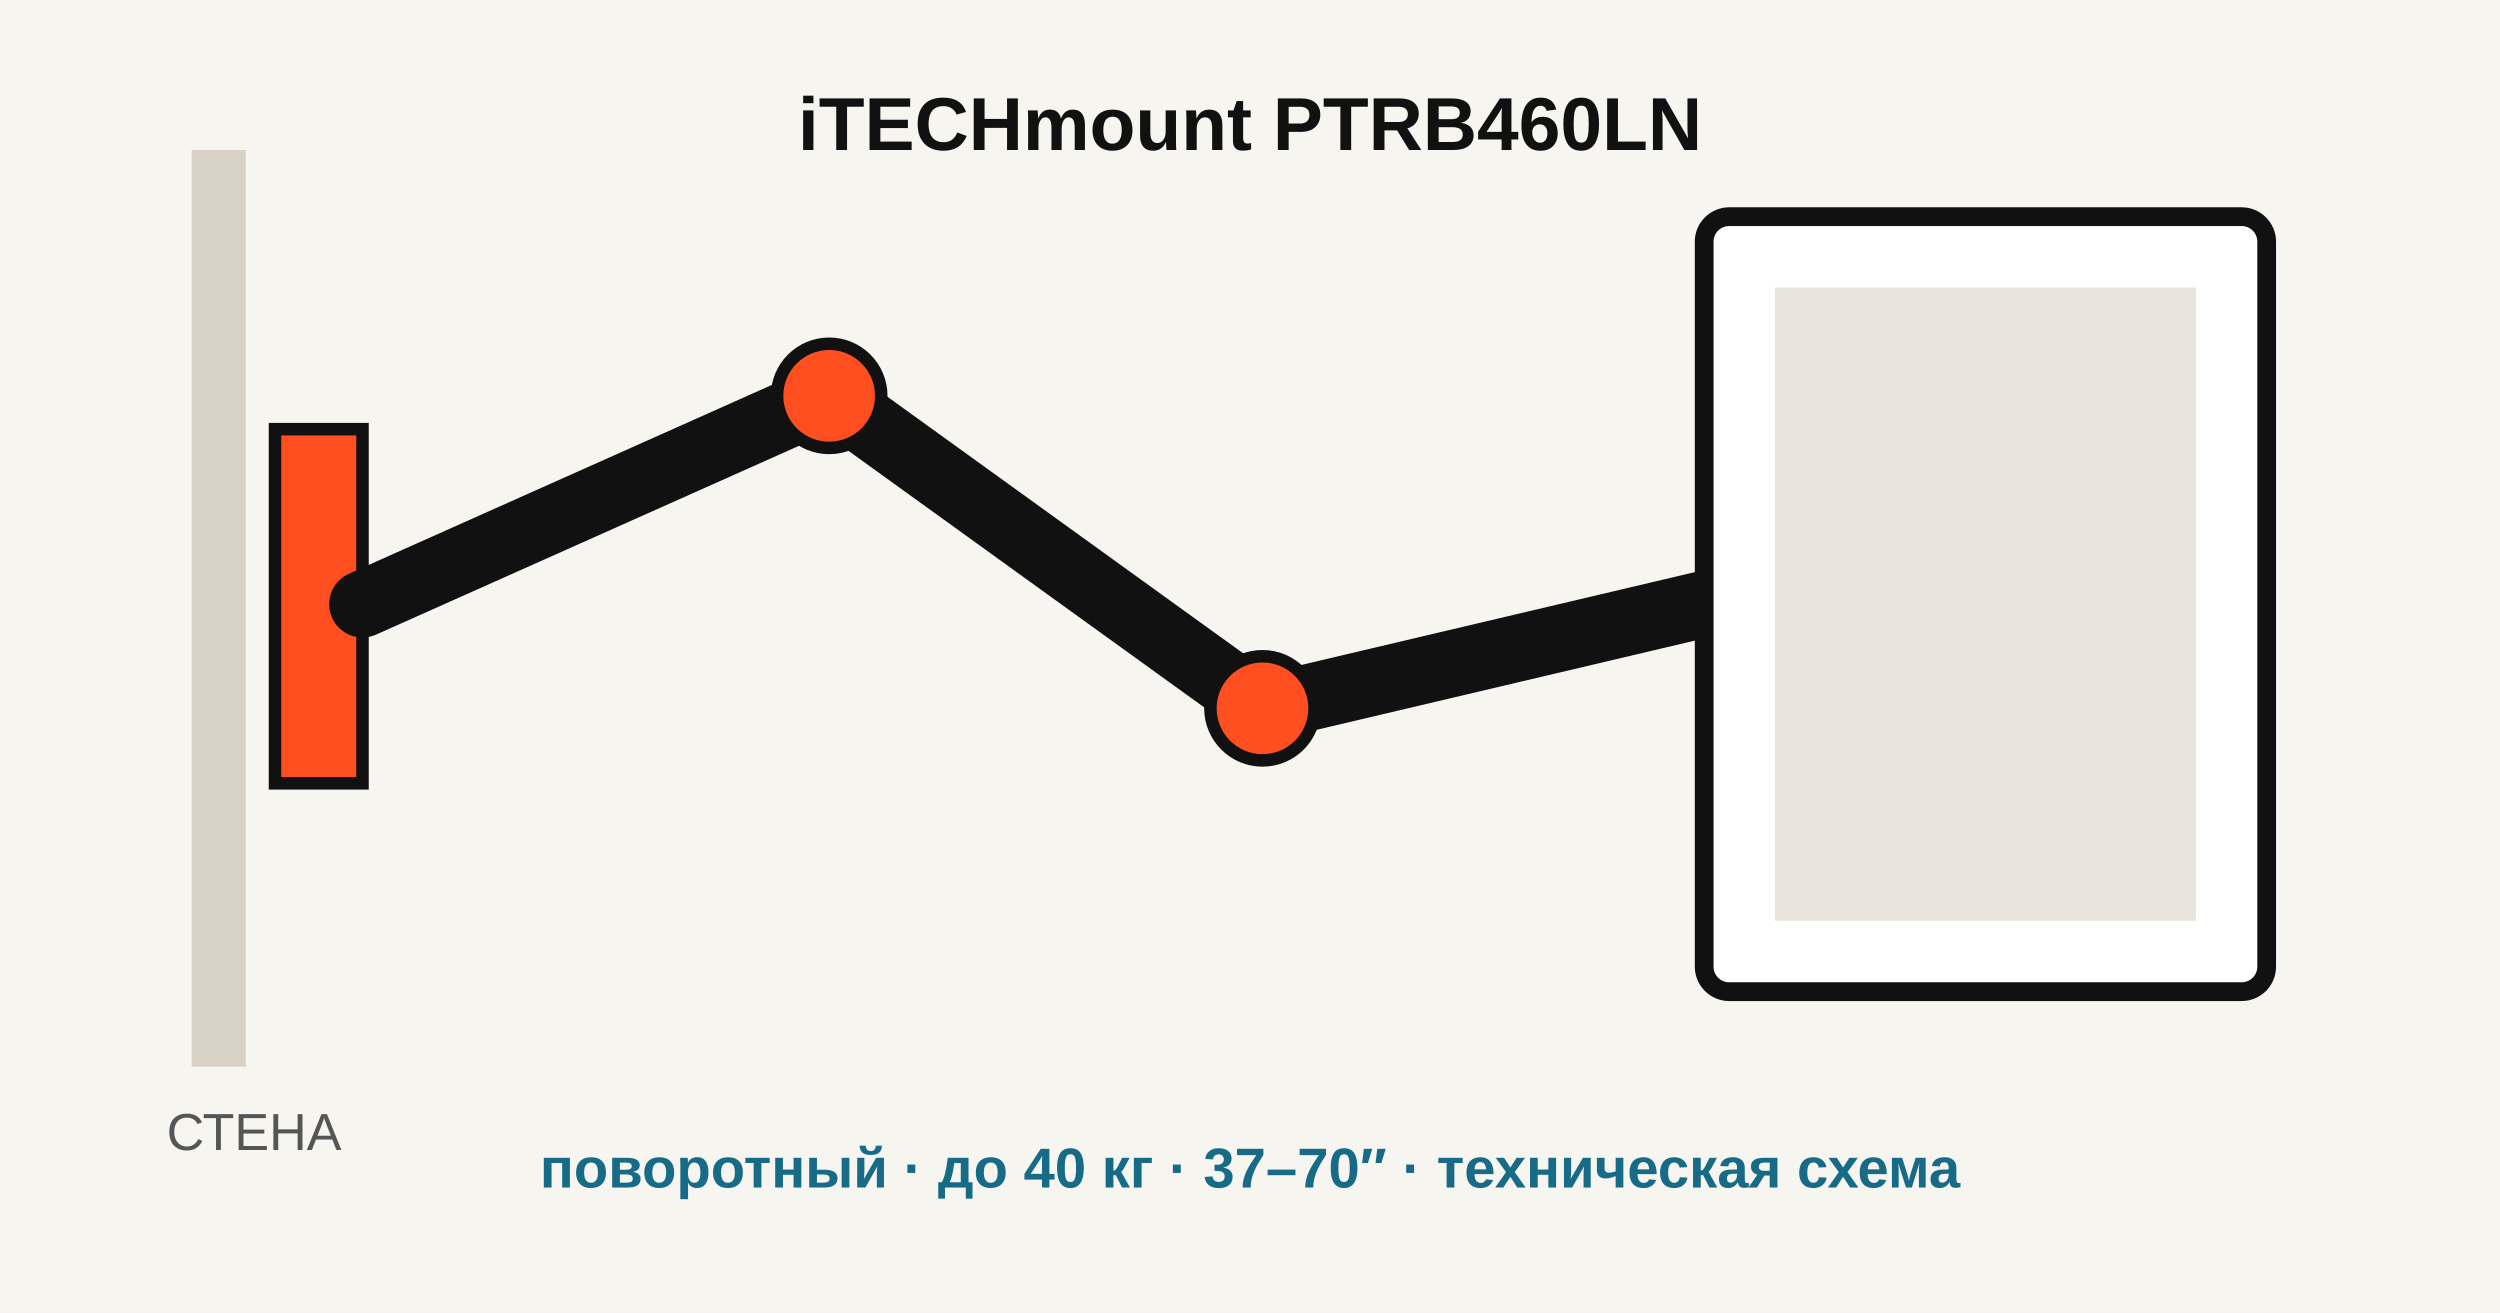
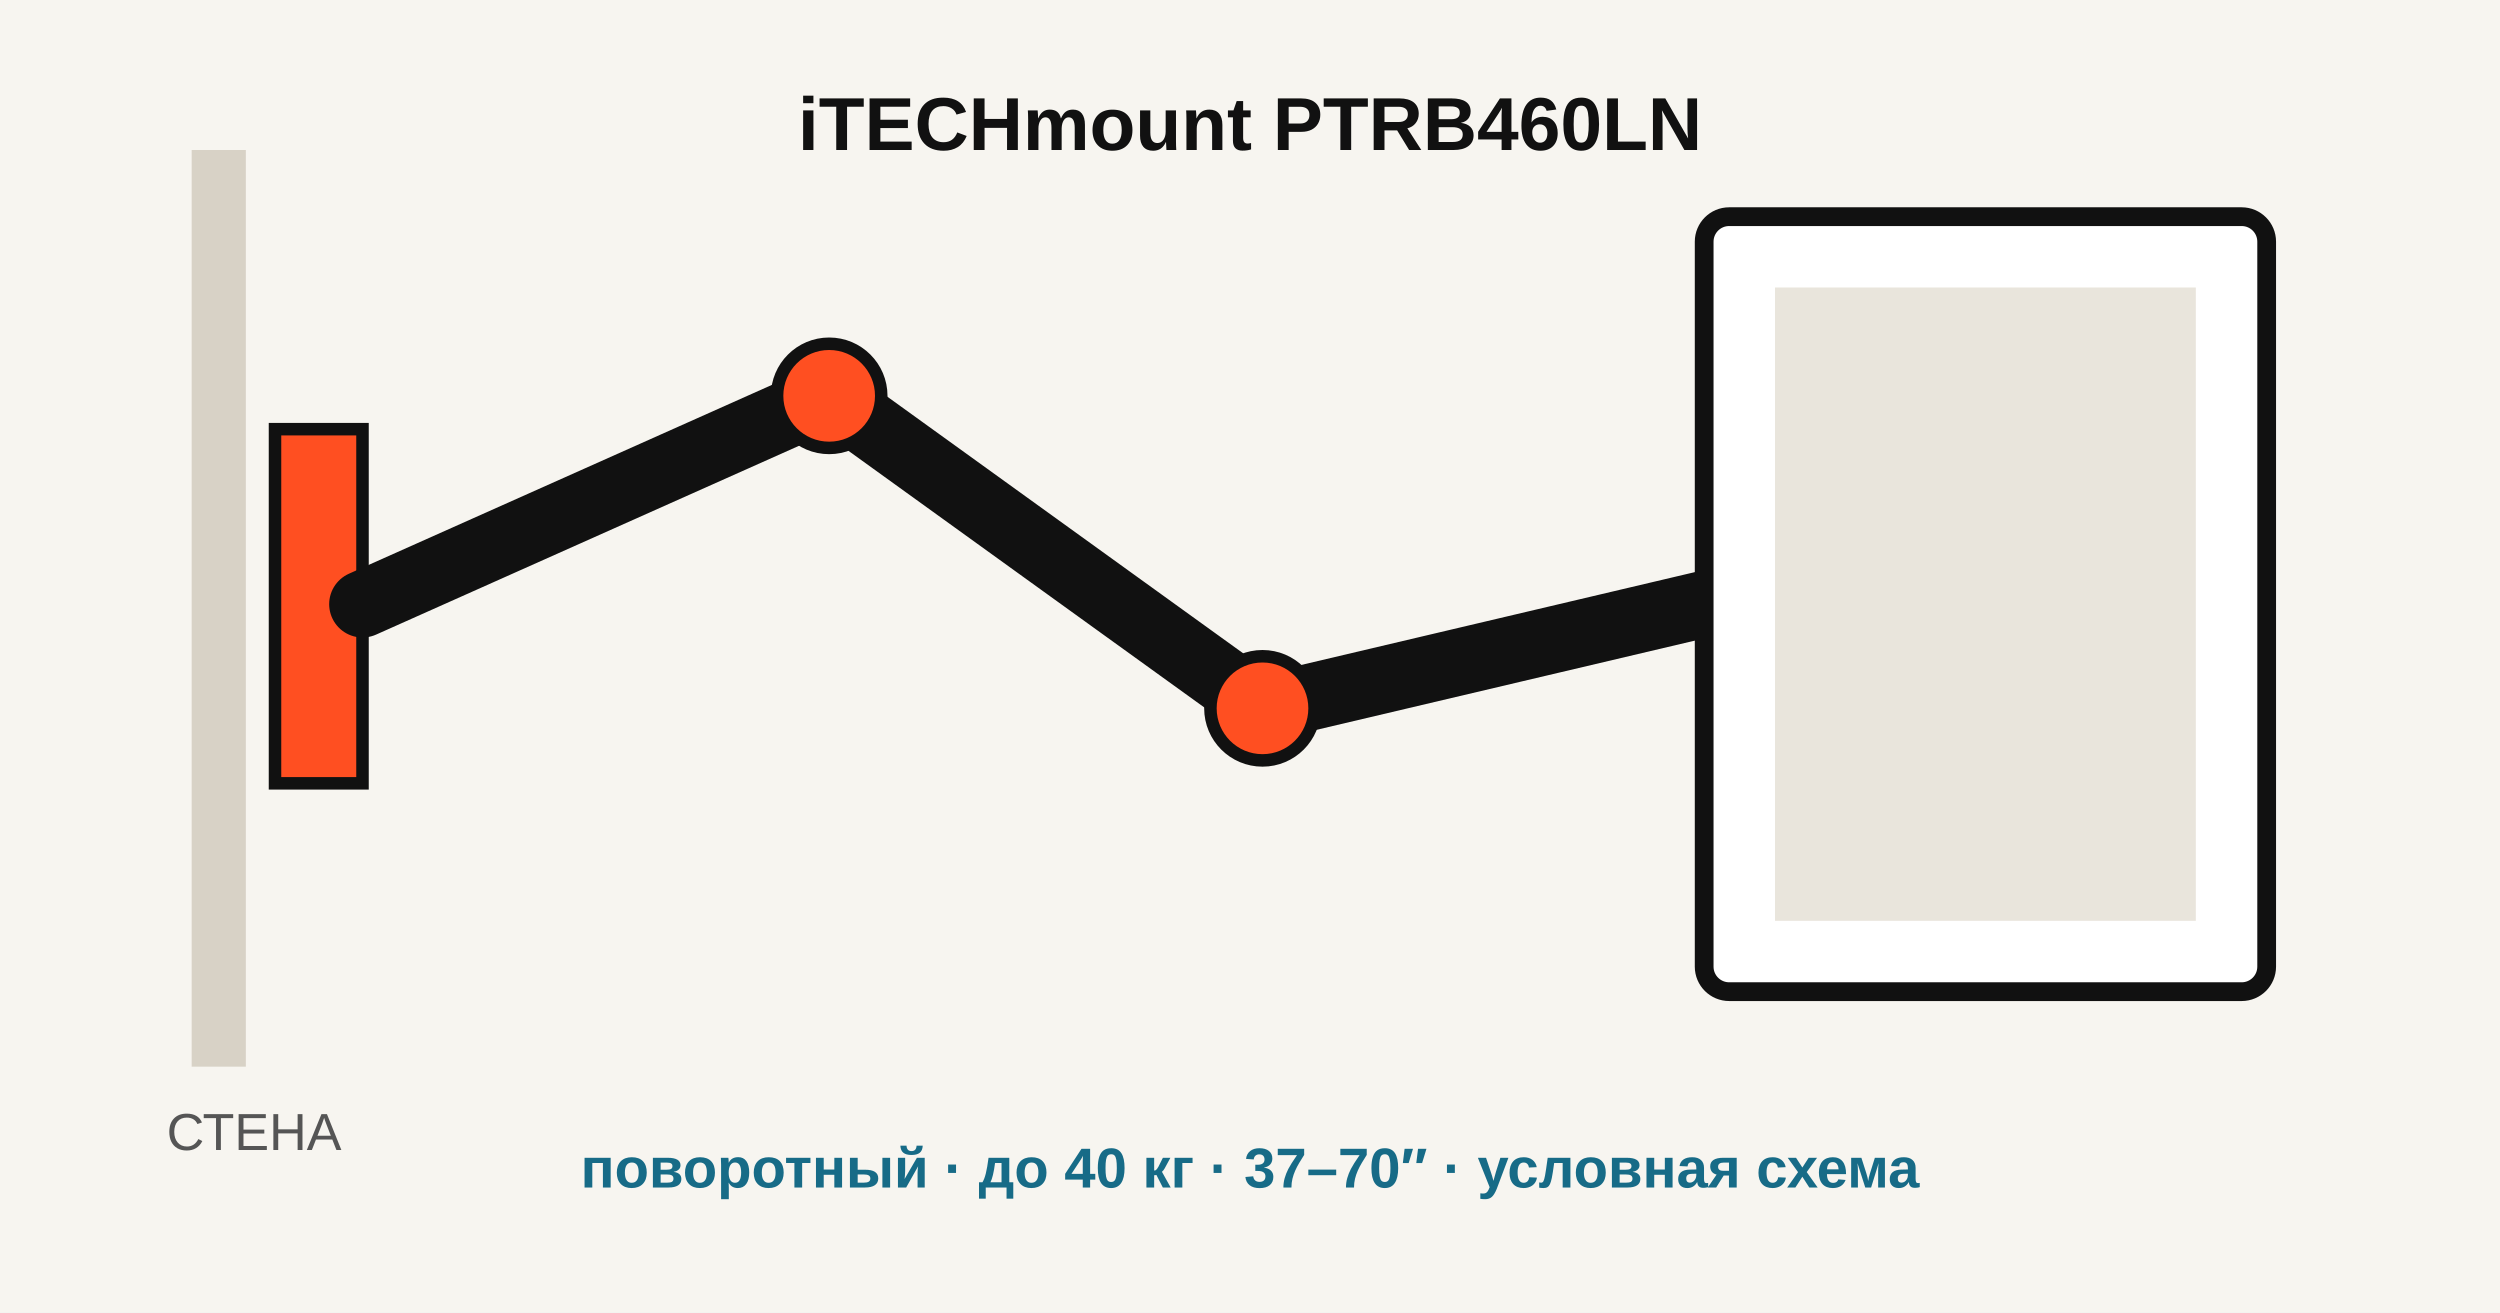
<svg xmlns="http://www.w3.org/2000/svg" width="1200" height="630" viewBox="0 0 1200 630" role="img" aria-labelledby="title desc">
  <rect width="1200" height="630" fill="#F7F5F0" />
  <rect x="92" y="72" width="26" height="440" fill="#D8D2C6" />
  <text x="80" y="552" font-family="Arial,sans-serif" font-size="25" fill="#555">СТЕНА</text>
  <rect x="132" y="206" width="42" height="170" fill="#FF4F21" stroke="#111" stroke-width="6" />
  <path d="M174 290 L398 190 L606 340 L818 290" fill="none" stroke="#111" stroke-width="32" stroke-linecap="round" stroke-linejoin="round" />
  <g fill="#FF4F21" stroke="#111" stroke-width="6">
    <circle cx="398" cy="190" r="25" />
    <circle cx="606" cy="340" r="25" />
  </g>
  <rect x="818" y="104" width="270" height="372" rx="12" fill="#fff" stroke="#111" stroke-width="9" />
  <rect x="852" y="138" width="202" height="304" fill="#E9E5DC" />
  <text x="600" y="72" text-anchor="middle" font-family="Arial,sans-serif" font-size="36" font-weight="700" fill="#111">iTECHmount PTRB460LN</text>
-   <text x="600" y="570" text-anchor="middle" font-family="Arial,sans-serif" font-size="27" font-weight="700" fill="#176B87">поворотный · до 40 кг · 37–70″ · техническая схема</text>
+   <text x="600" y="570" text-anchor="middle" font-family="Arial,sans-serif" font-size="27" font-weight="700" fill="#176B87">поворотный · до 40 кг · 37–70″ · условная схема</text>
</svg>
